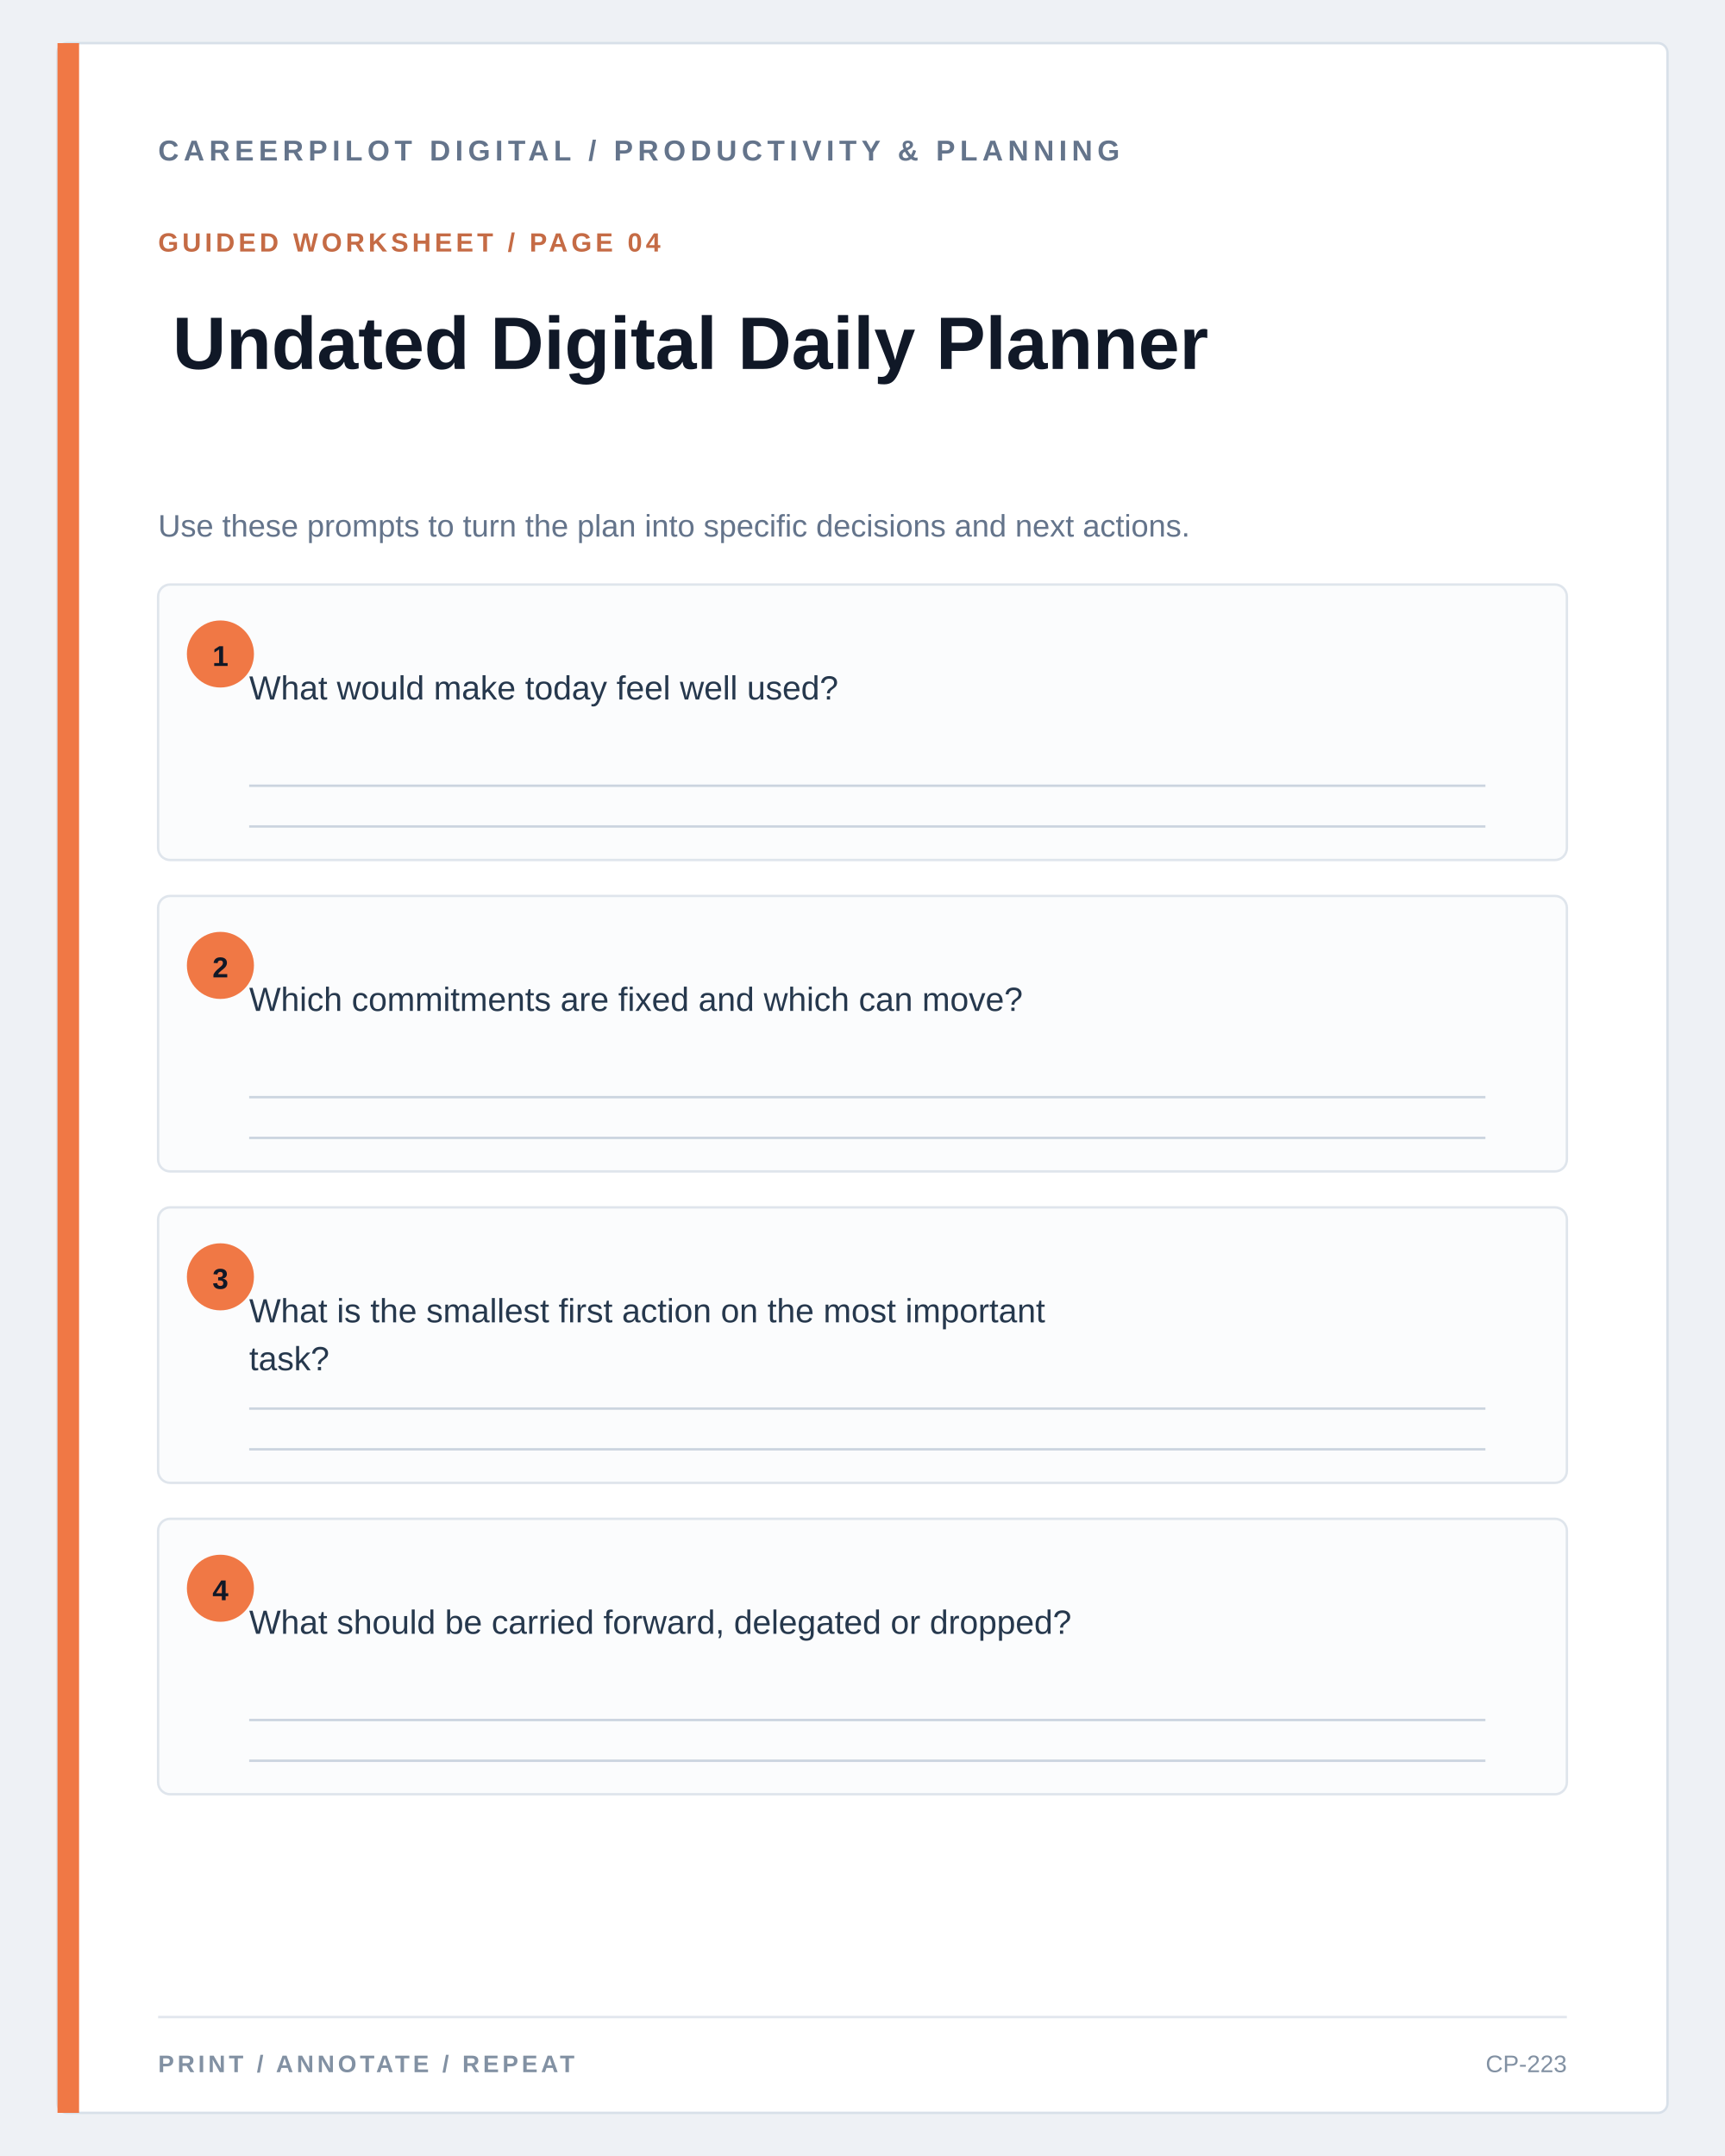
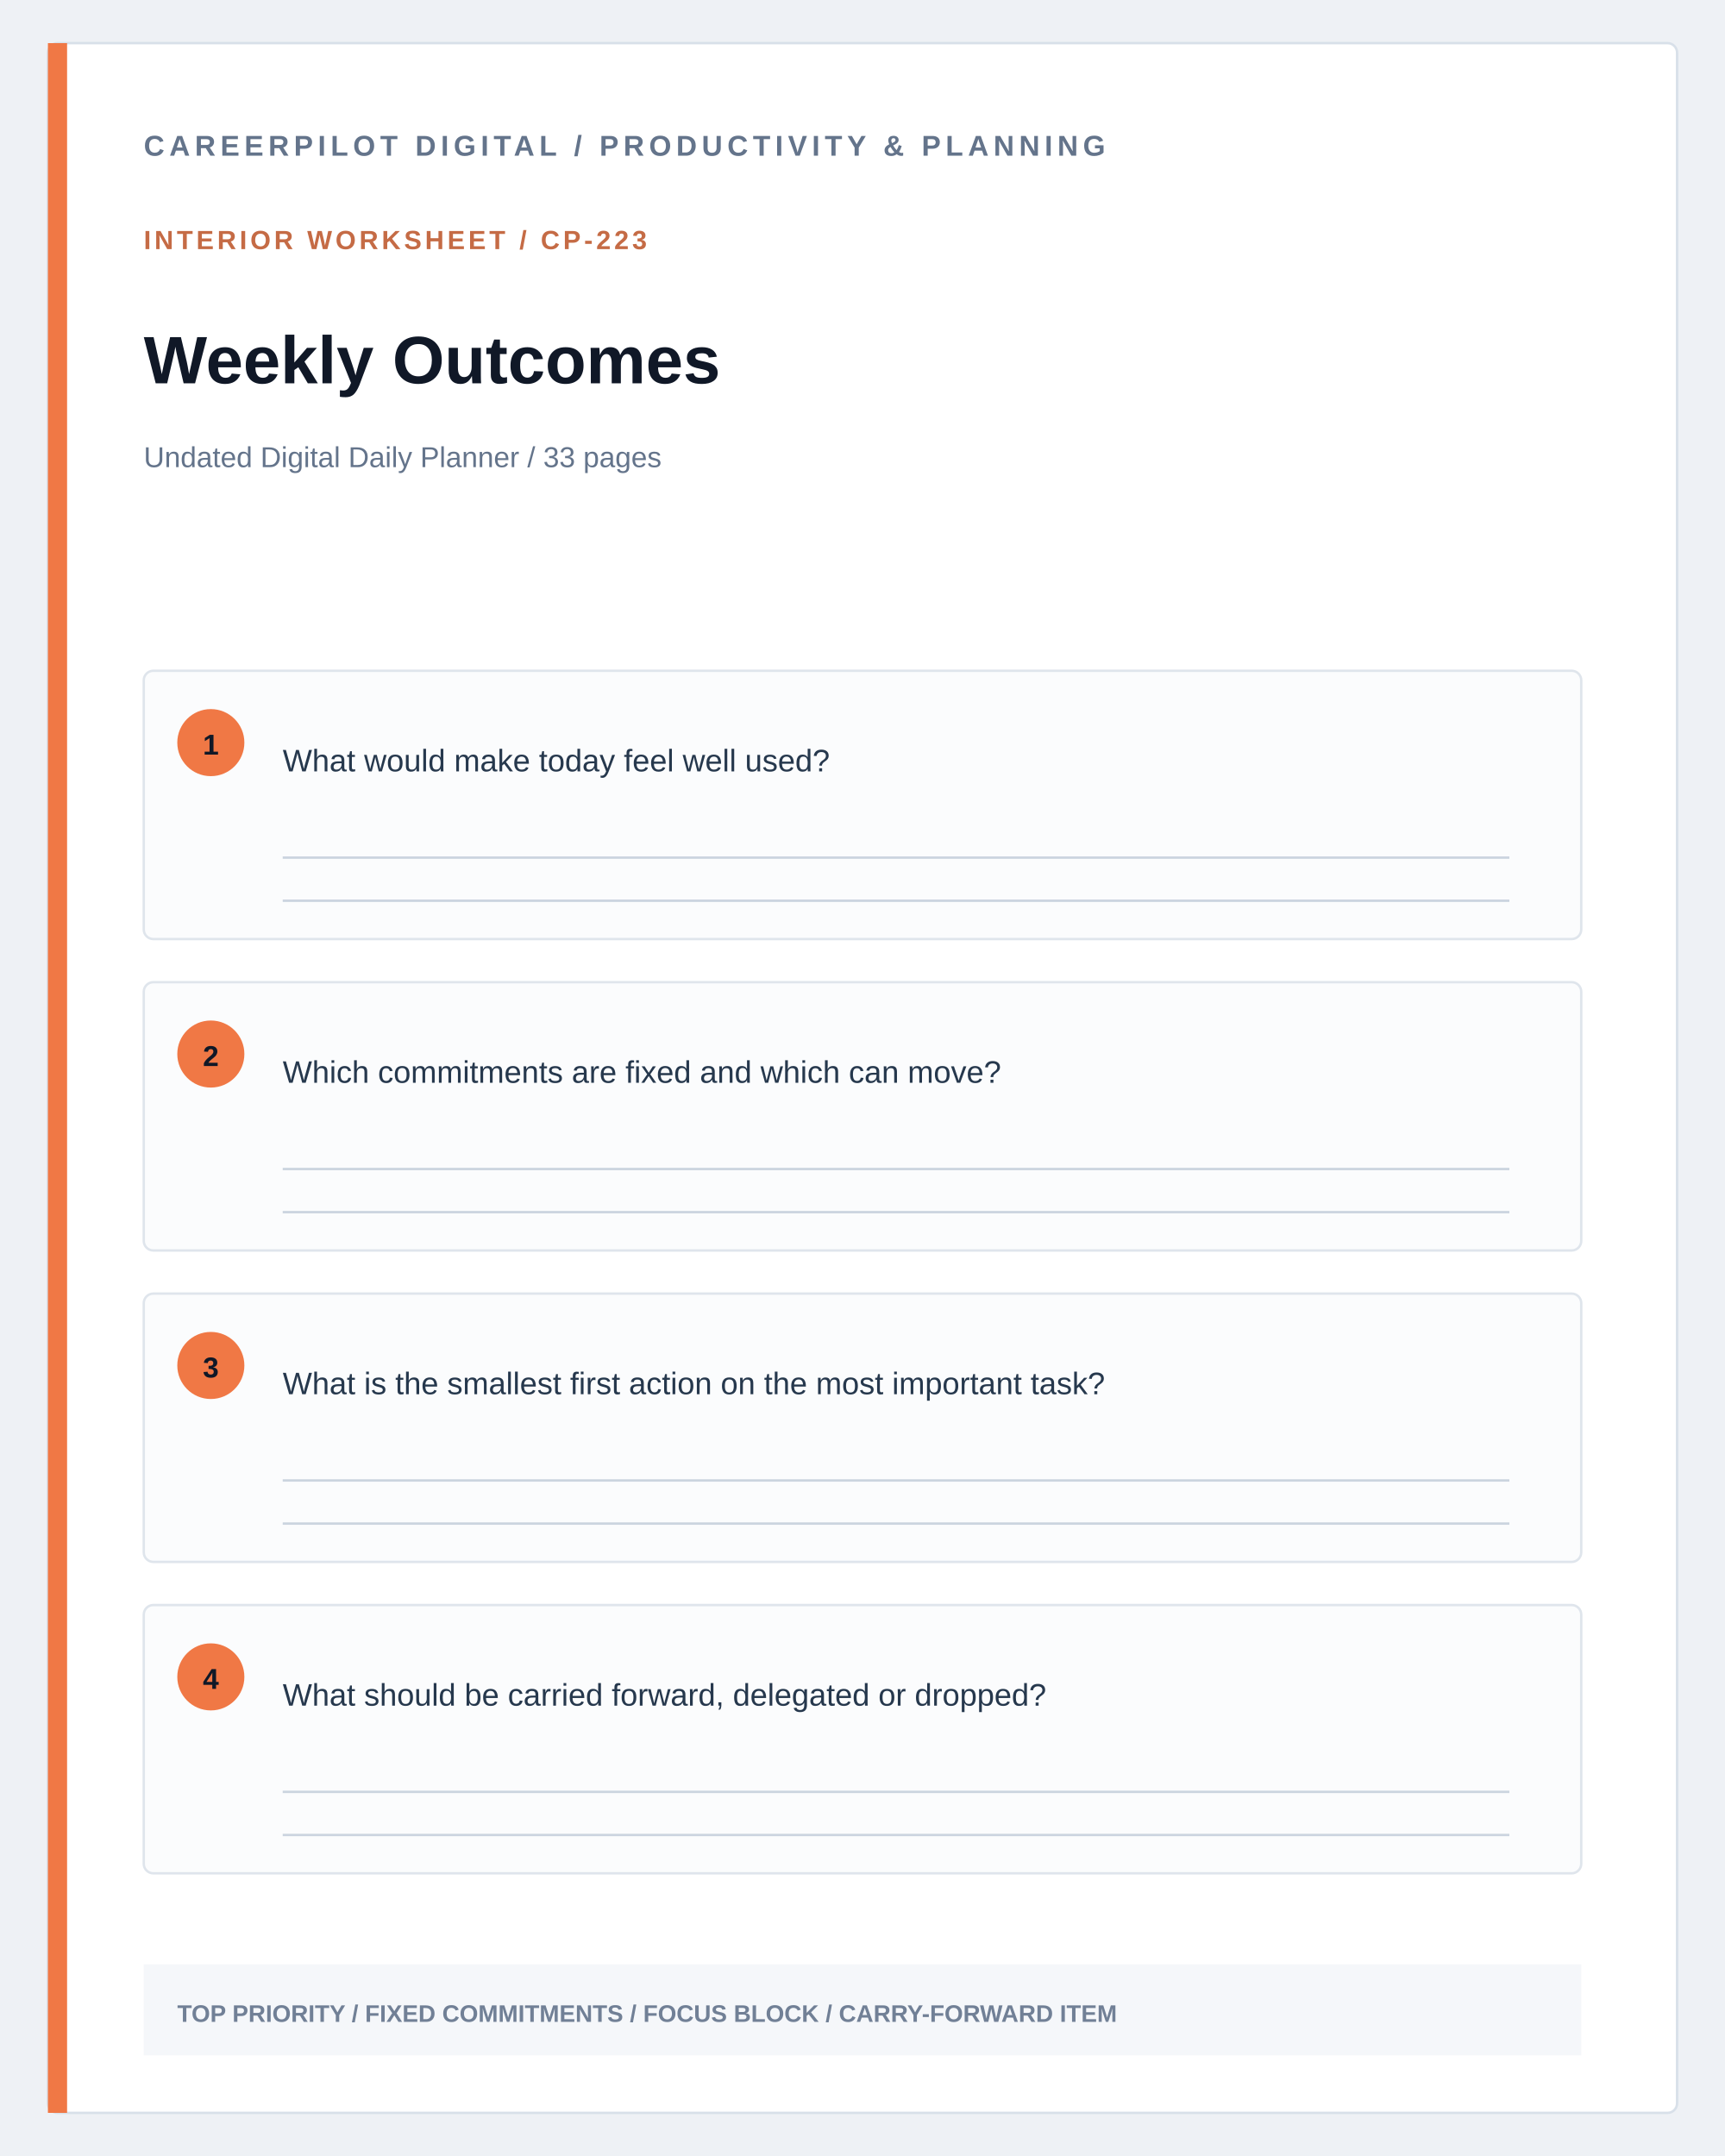
- <svg xmlns="http://www.w3.org/2000/svg" width="720" height="900" viewBox="0 0 720 900" role="img" aria-label="Undated Digital Daily Planner guided worksheet interior page">
+ <svg xmlns="http://www.w3.org/2000/svg" width="720" height="900" viewBox="0 0 720 900">
  <rect width="720" height="900" fill="#eef1f5" />
-   <rect x="24" y="18" width="672" height="864" rx="4" fill="#ffffff" stroke="#d8e0e9" />
-   <rect x="24" y="18" width="9" height="864" fill="#f07845" />
-   <text x="66" y="67" font-family="Arial,sans-serif" font-size="12" font-weight="700" letter-spacing="2" fill="#64748b">CAREERPILOT DIGITAL  /  PRODUCTIVITY &amp; PLANNING</text>
-   <text x="66" y="105" font-family="Arial,sans-serif" font-size="11" font-weight="700" letter-spacing="1.5" fill="#c56b45">GUIDED WORKSHEET  /  PAGE 04</text>
-   <text x="72" y="154" font-family="Arial,Helvetica,sans-serif" font-size="31" font-weight="700" fill="#101827">Undated Digital Daily Planner</text>
-   <text x="66" y="224" font-family="Arial,sans-serif" font-size="13" fill="#64748b">Use these prompts to turn the plan into specific decisions and next actions.</text>
-   <rect x="66" y="244" width="588" height="115" rx="5" fill="#fbfcfd" stroke="#dfe5ec" />
-   <circle cx="92" cy="273" r="14" fill="#f07845" />
-   <text x="92" y="278" text-anchor="middle" font-family="Arial,sans-serif" font-size="12" font-weight="700" fill="#101827">1</text>
-   <text x="104" y="292" font-family="Arial,Helvetica,sans-serif" font-size="14" fill="#26384d">What would make today feel well used?</text>
-   <line x1="104" y1="328" x2="620" y2="328" stroke="#cbd4df" />
-   <line x1="104" y1="345" x2="620" y2="345" stroke="#cbd4df" />
-   <rect x="66" y="374" width="588" height="115" rx="5" fill="#fbfcfd" stroke="#dfe5ec" />
-   <circle cx="92" cy="403" r="14" fill="#f07845" />
-   <text x="92" y="408" text-anchor="middle" font-family="Arial,sans-serif" font-size="12" font-weight="700" fill="#101827">2</text>
-   <text x="104" y="422" font-family="Arial,Helvetica,sans-serif" font-size="14" fill="#26384d">Which commitments are fixed and which can move?</text>
-   <line x1="104" y1="458" x2="620" y2="458" stroke="#cbd4df" />
-   <line x1="104" y1="475" x2="620" y2="475" stroke="#cbd4df" />
-   <rect x="66" y="504" width="588" height="115" rx="5" fill="#fbfcfd" stroke="#dfe5ec" />
-   <circle cx="92" cy="533" r="14" fill="#f07845" />
-   <text x="92" y="538" text-anchor="middle" font-family="Arial,sans-serif" font-size="12" font-weight="700" fill="#101827">3</text>
-   <text x="104" y="552" font-family="Arial,Helvetica,sans-serif" font-size="14" fill="#26384d">What is the smallest first action on the most important</text>
-   <text x="104" y="572" font-family="Arial,Helvetica,sans-serif" font-size="14" fill="#26384d">task?</text>
-   <line x1="104" y1="588" x2="620" y2="588" stroke="#cbd4df" />
-   <line x1="104" y1="605" x2="620" y2="605" stroke="#cbd4df" />
-   <rect x="66" y="634" width="588" height="115" rx="5" fill="#fbfcfd" stroke="#dfe5ec" />
-   <circle cx="92" cy="663" r="14" fill="#f07845" />
-   <text x="92" y="668" text-anchor="middle" font-family="Arial,sans-serif" font-size="12" font-weight="700" fill="#101827">4</text>
-   <text x="104" y="682" font-family="Arial,Helvetica,sans-serif" font-size="14" fill="#26384d">What should be carried forward, delegated or dropped?</text>
-   <line x1="104" y1="718" x2="620" y2="718" stroke="#cbd4df" />
-   <line x1="104" y1="735" x2="620" y2="735" stroke="#cbd4df" />
-   <line x1="66" y1="842" x2="654" y2="842" stroke="#e1e6ed" />
-   <text x="66" y="865" font-family="Arial,sans-serif" font-size="10" font-weight="600" letter-spacing="1.4" fill="#8291a3">PRINT  /  ANNOTATE  /  REPEAT</text>
-   <text x="654" y="865" text-anchor="end" font-family="Arial,sans-serif" font-size="10" fill="#8291a3">CP-223</text>
+   <rect x="20" y="18" width="680" height="864" rx="4" fill="#fff" stroke="#d8e0e9" />
+   <rect x="20" y="18" width="8" height="864" fill="#f07845" />
+   <text x="60" y="65" font-family="Arial" font-size="12" font-weight="700" letter-spacing="2" fill="#64748b">CAREERPILOT DIGITAL / PRODUCTIVITY &amp; PLANNING</text>
+   <text x="60" y="104" font-family="Arial" font-size="11" font-weight="700" letter-spacing="1.4" fill="#c56b45">INTERIOR WORKSHEET / CP-223</text>
+   <text x="60" y="160" font-family="Arial" font-size="28" font-weight="700" fill="#101827">Weekly Outcomes</text>
+   <text x="60" y="195" font-family="Arial" font-size="12" fill="#64748b">Undated Digital Daily Planner / 33 pages</text>
+   <rect x="60" y="280" width="600" height="112" rx="4" fill="#fbfcfd" stroke="#dfe5ec" />
+   <circle cx="88" cy="310" r="14" fill="#f07845" />
+   <text x="88" y="315" text-anchor="middle" font-family="Arial" font-size="12" font-weight="700" fill="#101827">1</text>
+   <text x="118" y="322" font-family="Arial" font-size="13" fill="#26384d">What would make today feel well used?</text>
+   <line x1="118" y1="358" x2="630" y2="358" stroke="#cbd4df" />
+   <line x1="118" y1="376" x2="630" y2="376" stroke="#cbd4df" />
+   <rect x="60" y="410" width="600" height="112" rx="4" fill="#fbfcfd" stroke="#dfe5ec" />
+   <circle cx="88" cy="440" r="14" fill="#f07845" />
+   <text x="88" y="445" text-anchor="middle" font-family="Arial" font-size="12" font-weight="700" fill="#101827">2</text>
+   <text x="118" y="452" font-family="Arial" font-size="13" fill="#26384d">Which commitments are fixed and which can move?</text>
+   <line x1="118" y1="488" x2="630" y2="488" stroke="#cbd4df" />
+   <line x1="118" y1="506" x2="630" y2="506" stroke="#cbd4df" />
+   <rect x="60" y="540" width="600" height="112" rx="4" fill="#fbfcfd" stroke="#dfe5ec" />
+   <circle cx="88" cy="570" r="14" fill="#f07845" />
+   <text x="88" y="575" text-anchor="middle" font-family="Arial" font-size="12" font-weight="700" fill="#101827">3</text>
+   <text x="118" y="582" font-family="Arial" font-size="13" fill="#26384d">What is the smallest first action on the most important task?</text>
+   <line x1="118" y1="618" x2="630" y2="618" stroke="#cbd4df" />
+   <line x1="118" y1="636" x2="630" y2="636" stroke="#cbd4df" />
+   <rect x="60" y="670" width="600" height="112" rx="4" fill="#fbfcfd" stroke="#dfe5ec" />
+   <circle cx="88" cy="700" r="14" fill="#f07845" />
+   <text x="88" y="705" text-anchor="middle" font-family="Arial" font-size="12" font-weight="700" fill="#101827">4</text>
+   <text x="118" y="712" font-family="Arial" font-size="13" fill="#26384d">What should be carried forward, delegated or dropped?</text>
+   <line x1="118" y1="748" x2="630" y2="748" stroke="#cbd4df" />
+   <line x1="118" y1="766" x2="630" y2="766" stroke="#cbd4df" />
+   <rect x="60" y="820" width="600" height="38" fill="#f5f7fa" />
+   <text x="74" y="844" font-family="Arial" font-size="10" font-weight="700" fill="#718096">TOP PRIORITY / FIXED COMMITMENTS / FOCUS BLOCK / CARRY-FORWARD ITEM</text>
</svg>
